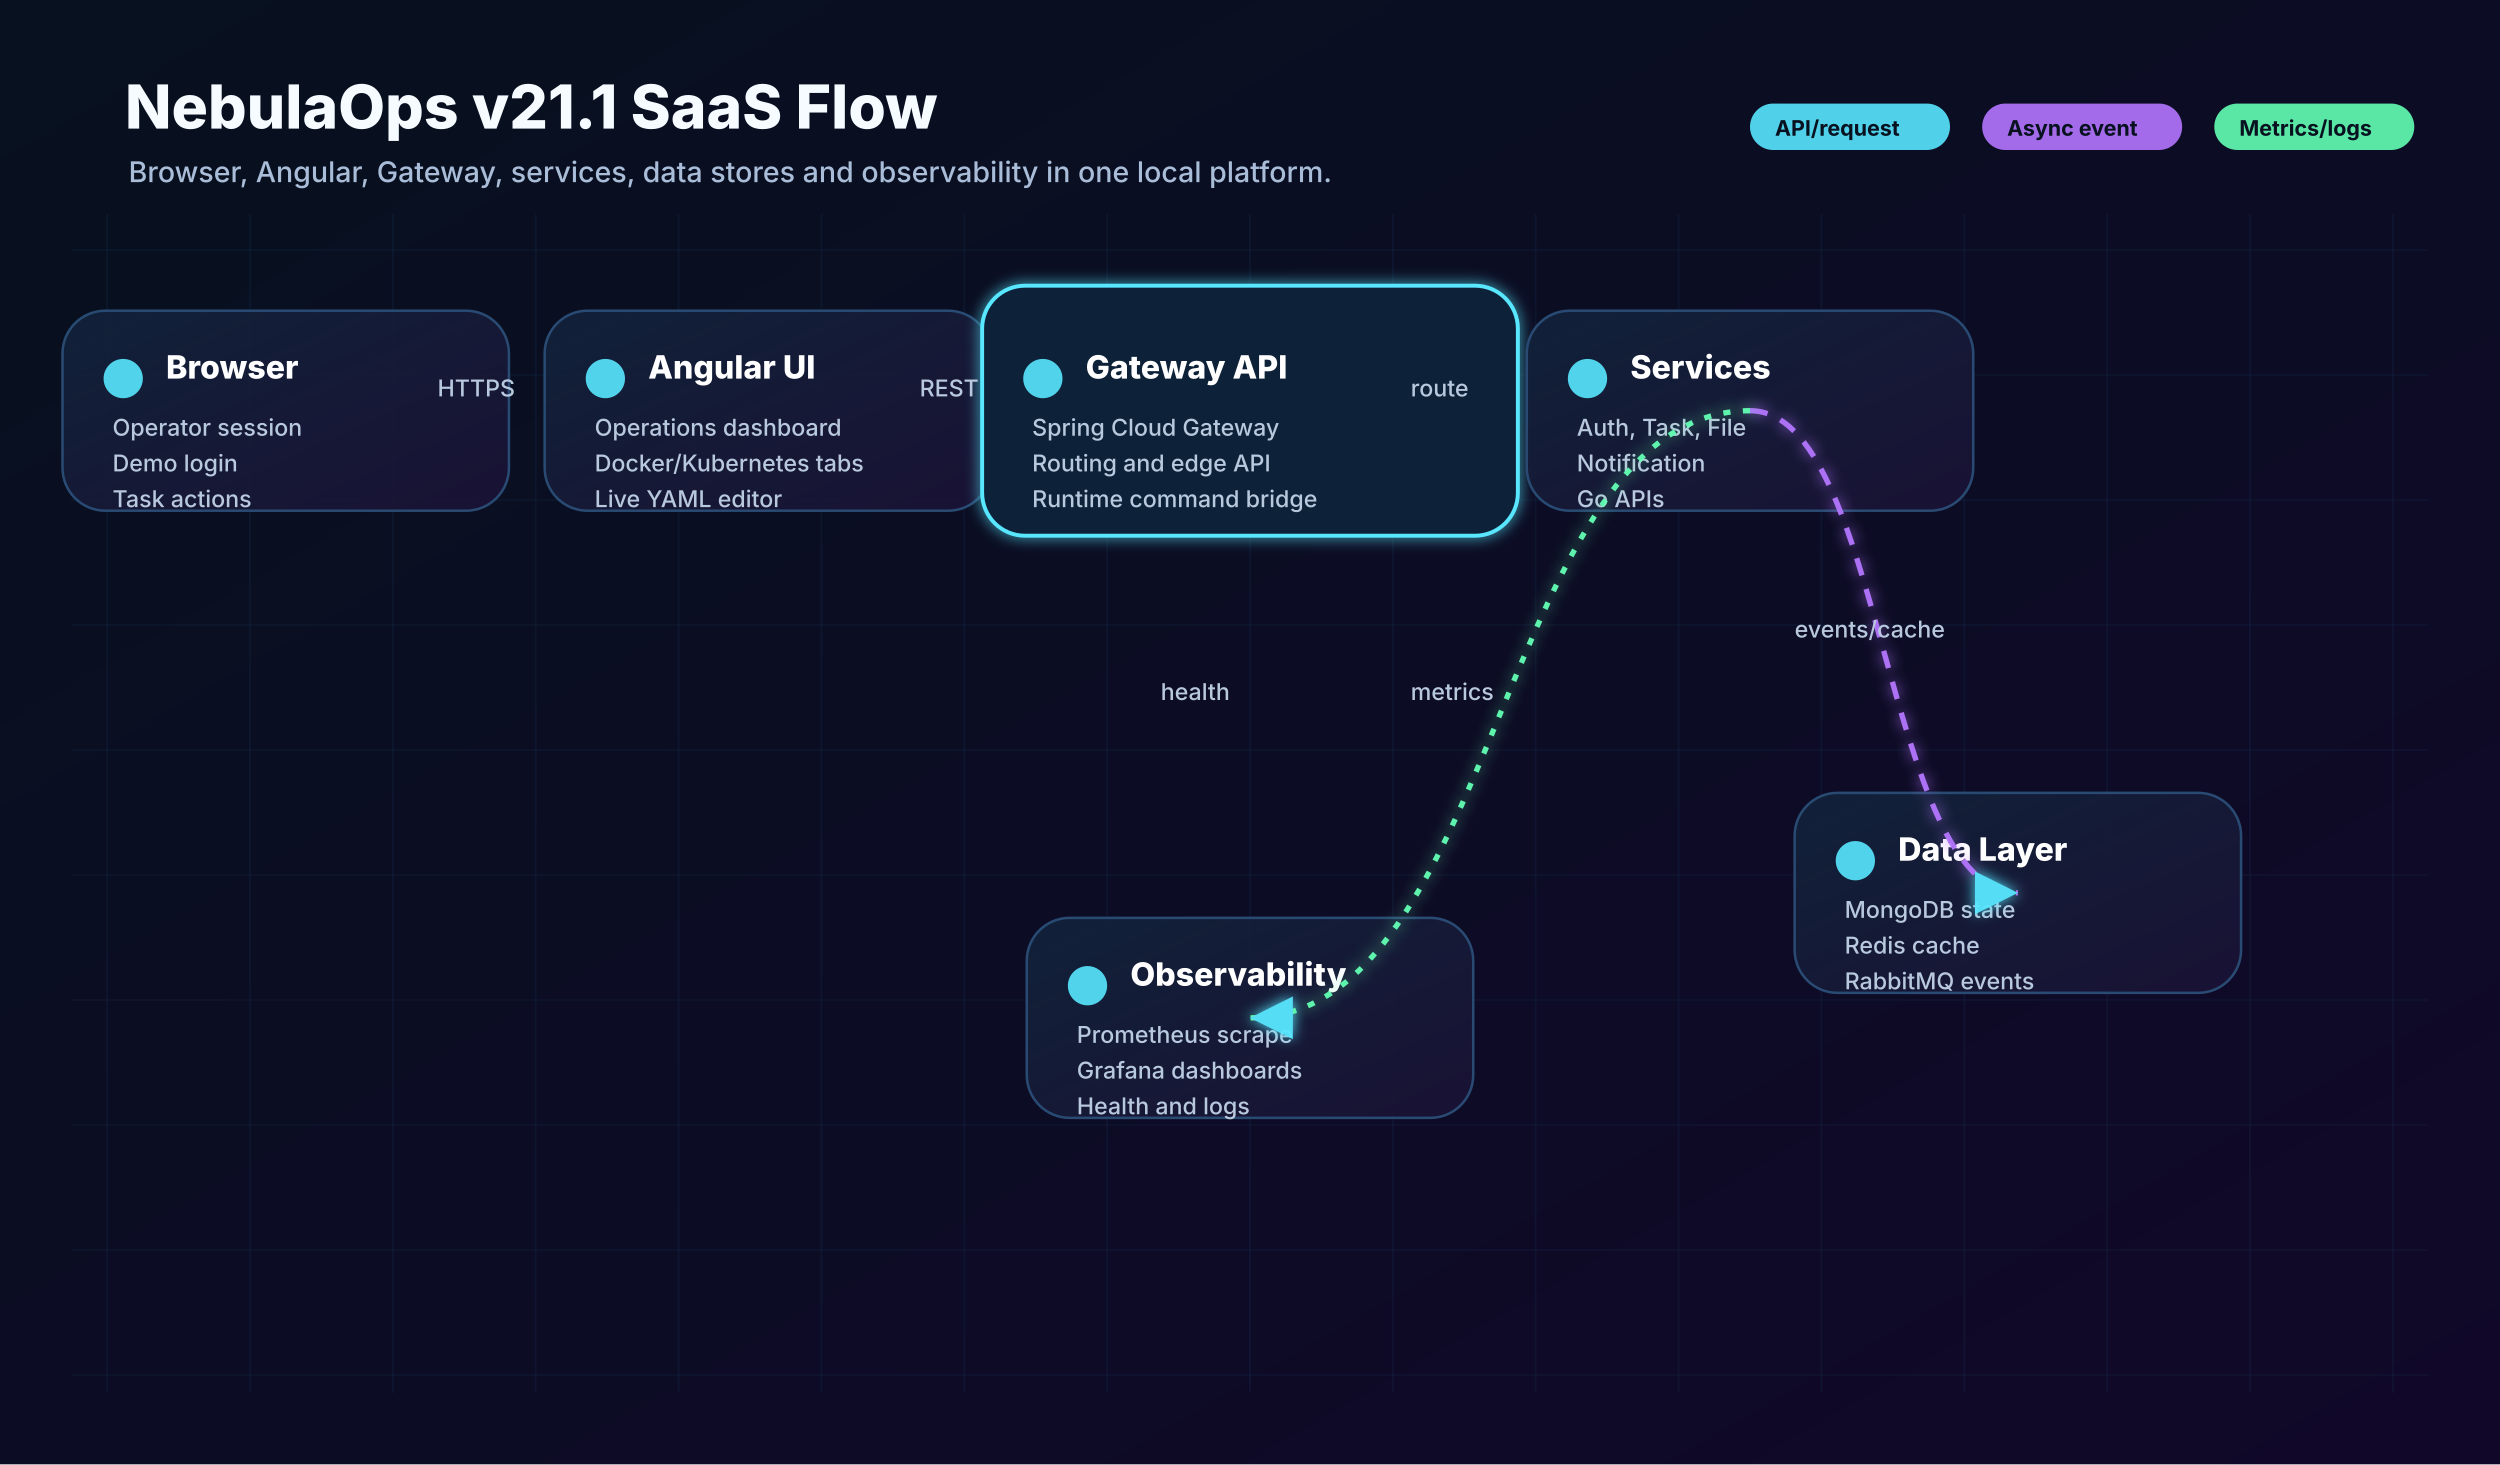
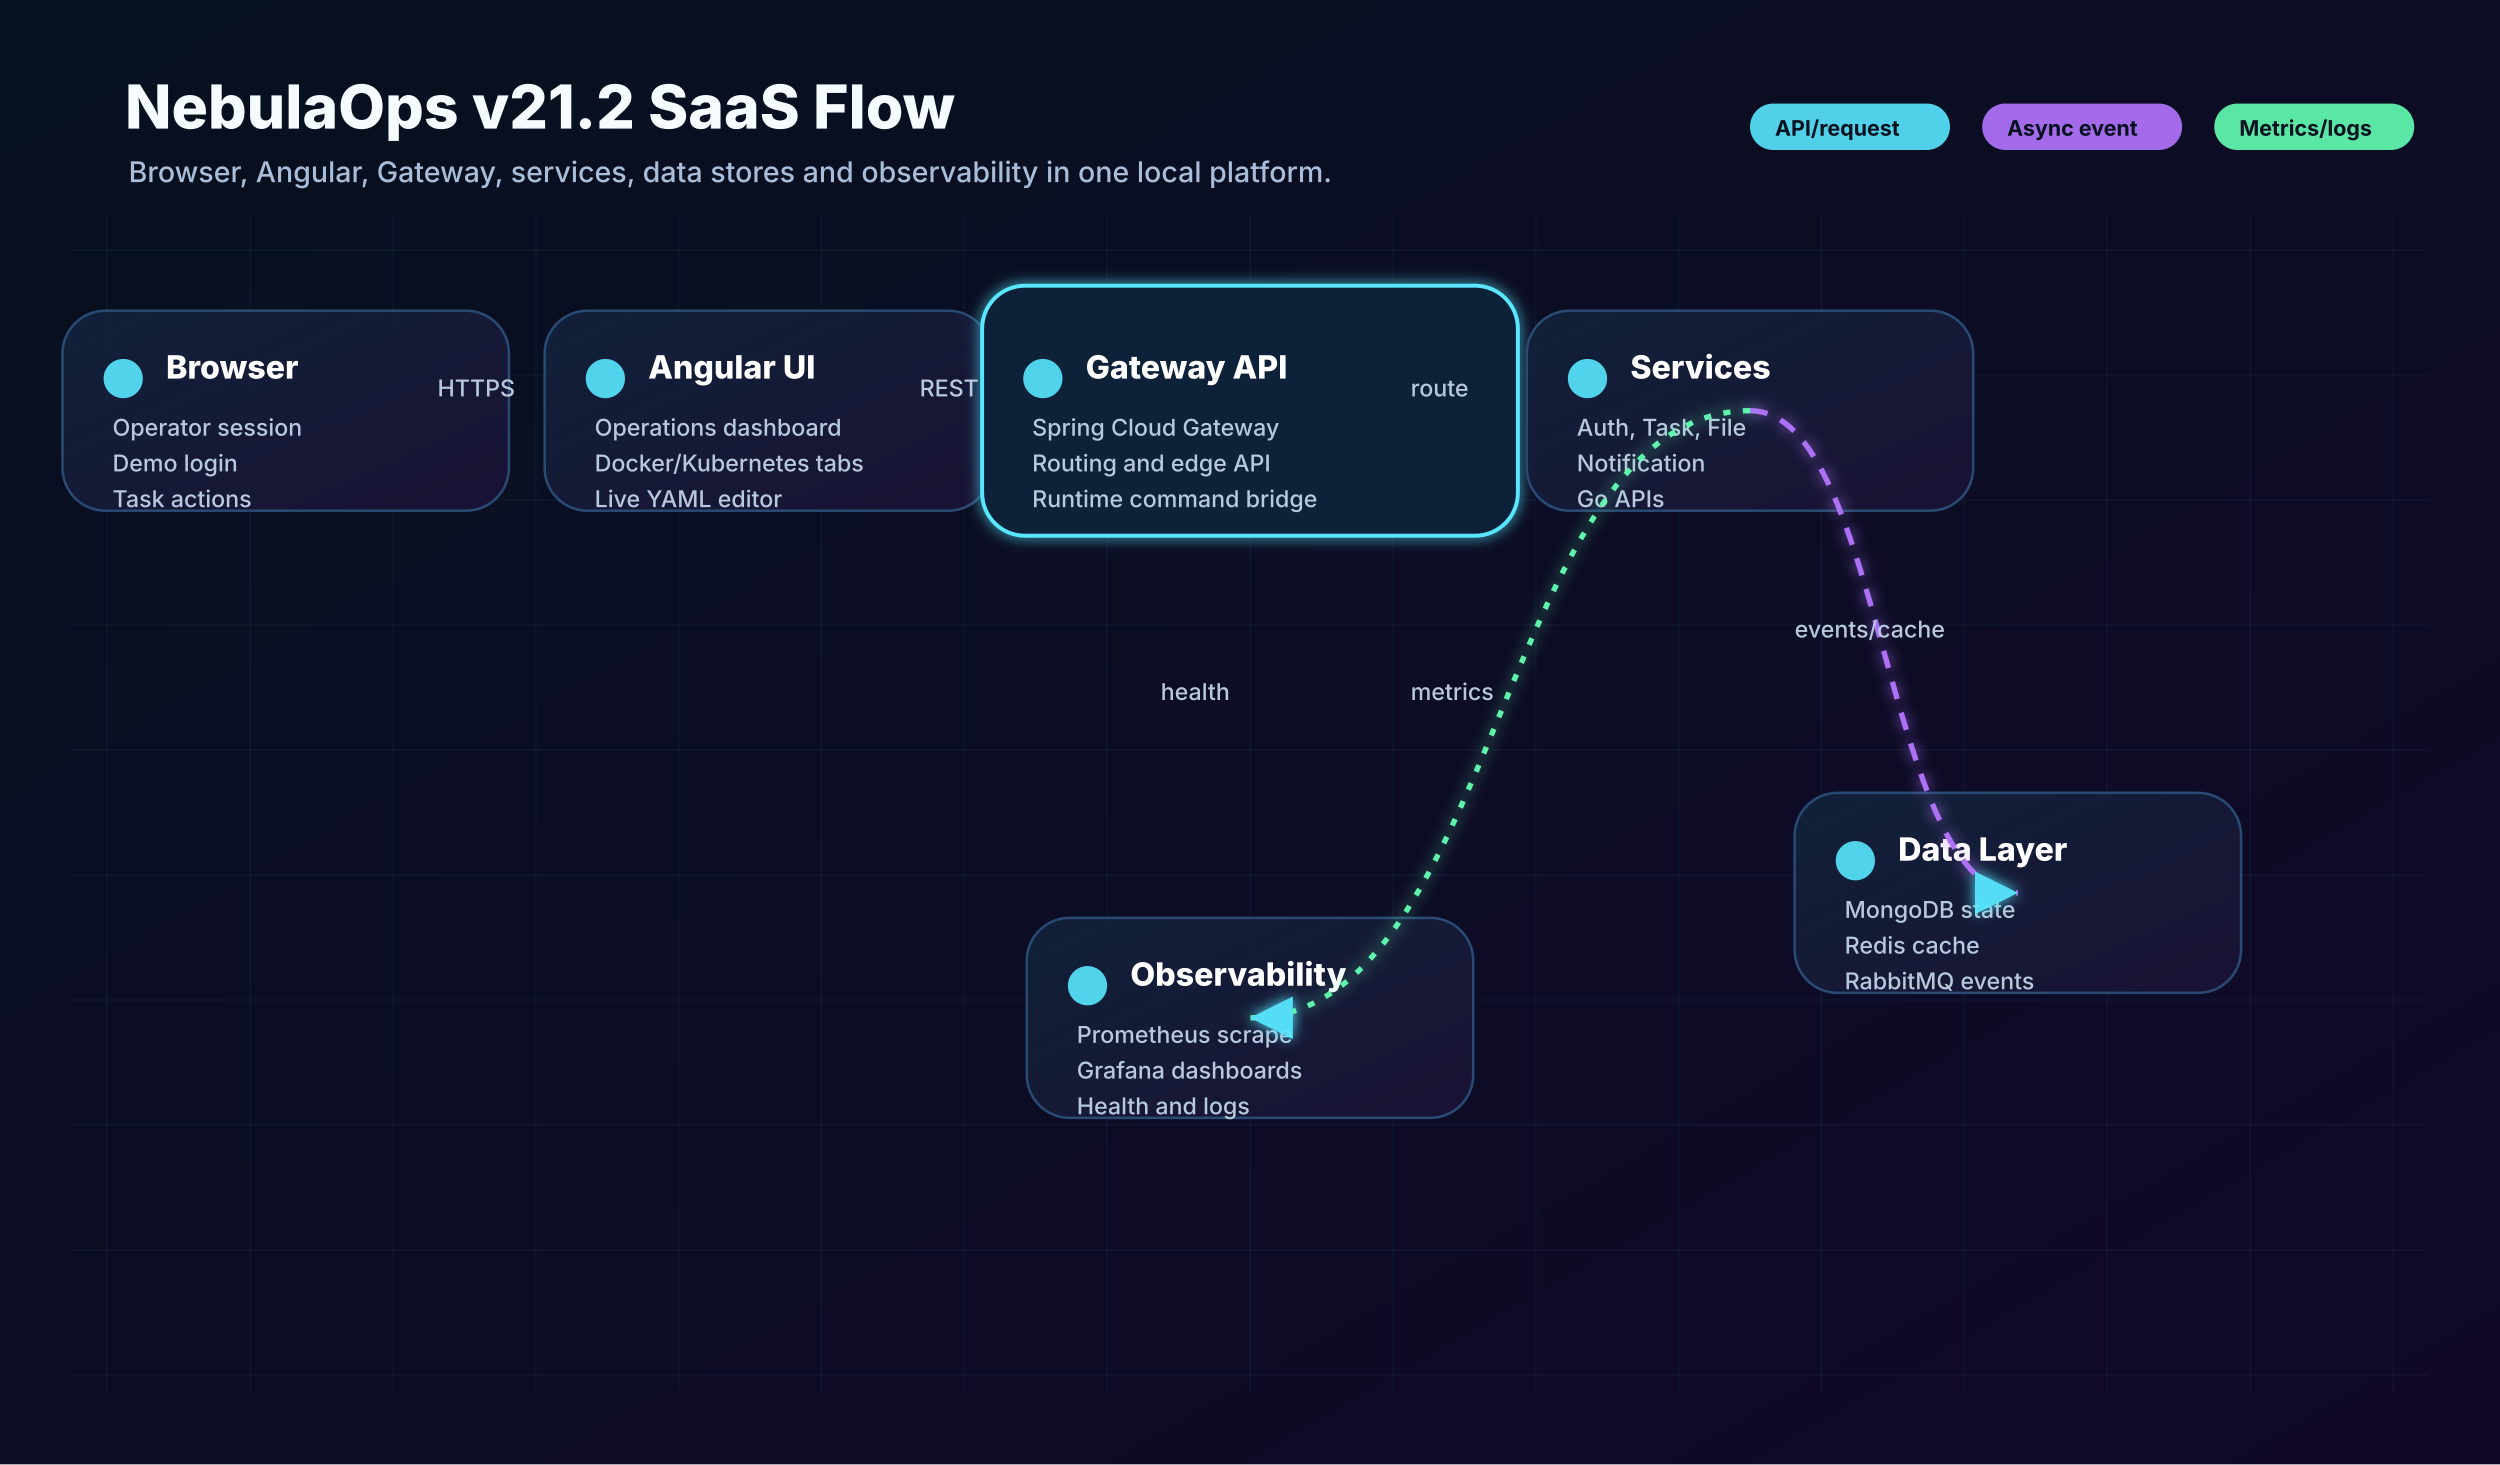
- <svg xmlns="http://www.w3.org/2000/svg" viewBox="0 0 1400 820" role="img" aria-label="NebulaOps v21.1 SaaS Flow">
+ <svg xmlns="http://www.w3.org/2000/svg" viewBox="0 0 1400 820" role="img" aria-label="NebulaOps v21.2 SaaS Flow">
  <defs>
    <linearGradient id="bg" x1="0" y1="0" x2="1" y2="1">
      <stop offset="0" stop-color="#07111f" />
      <stop offset="1" stop-color="#110829" />
    </linearGradient>
    <linearGradient id="card" x1="0" y1="0" x2="1" y2="1">
      <stop offset="0" stop-color="#11233a" stop-opacity=".92" />
      <stop offset="1" stop-color="#1a1235" stop-opacity=".92" />
    </linearGradient>
    <filter id="glow">
      <feGaussianBlur stdDeviation="4" result="b" />
      <feMerge>
        <feMergeNode in="b" />
        <feMergeNode in="SourceGraphic" />
      </feMerge>
    </filter>
    <marker id="arrow" markerWidth="12" markerHeight="12" refX="10" refY="6" orient="auto">
      <path d="M2,2 L10,6 L2,10 Z" fill="#58e7ff" />
    </marker>
    <style>
        .title{font:800 34px Inter,Segoe UI,Arial;fill:#f5fbff}.sub{font:500 16px Inter,Segoe UI,Arial;fill:#a9bdd8}.label{font:800 18px Inter,Segoe UI,Arial;fill:#fff}.small{font:500 13px Inter,Segoe UI,Arial;fill:#b8c8dd}.chip{font:700 12px Inter,Segoe UI,Arial;fill:#07111f}.panel{fill:url(#card);stroke:#294b73;stroke-width:1.4;rx:24}.core{fill:#0c2037;stroke:#58e7ff;stroke-width:2.2;filter:url(#glow)}.api{stroke:#58e7ff}.event{stroke:#b476ff;stroke-dasharray:10 8}.metric{stroke:#63ffb3;stroke-dasharray:4 7}.flow{fill:none;stroke-width:3;marker-end:url(#arrow);filter:url(#glow);opacity:.95}.pulse{animation:pulse 2.8s ease-in-out infinite}.dash{animation:dash 7s linear infinite}@keyframes pulse{0%,100%{opacity:.55}50%{opacity:1}}@keyframes dash{to{stroke-dashoffset:-160}}
      </style>
  </defs>
  <rect width="1400" height="820" fill="url(#bg)" />
  <path d="M60 120 V780" stroke="#163150" stroke-opacity=".25" />
  <path d="M140 120 V780" stroke="#163150" stroke-opacity=".25" />
  <path d="M220 120 V780" stroke="#163150" stroke-opacity=".25" />
  <path d="M300 120 V780" stroke="#163150" stroke-opacity=".25" />
  <path d="M380 120 V780" stroke="#163150" stroke-opacity=".25" />
  <path d="M460 120 V780" stroke="#163150" stroke-opacity=".25" />
  <path d="M540 120 V780" stroke="#163150" stroke-opacity=".25" />
  <path d="M620 120 V780" stroke="#163150" stroke-opacity=".25" />
  <path d="M700 120 V780" stroke="#163150" stroke-opacity=".25" />
  <path d="M780 120 V780" stroke="#163150" stroke-opacity=".25" />
  <path d="M860 120 V780" stroke="#163150" stroke-opacity=".25" />
  <path d="M940 120 V780" stroke="#163150" stroke-opacity=".25" />
  <path d="M1020 120 V780" stroke="#163150" stroke-opacity=".25" />
  <path d="M1100 120 V780" stroke="#163150" stroke-opacity=".25" />
  <path d="M1180 120 V780" stroke="#163150" stroke-opacity=".25" />
  <path d="M1260 120 V780" stroke="#163150" stroke-opacity=".25" />
  <path d="M1340 120 V780" stroke="#163150" stroke-opacity=".25" />
  <path d="M40 140 H1360" stroke="#163150" stroke-opacity=".22" />
  <path d="M40 210 H1360" stroke="#163150" stroke-opacity=".22" />
  <path d="M40 280 H1360" stroke="#163150" stroke-opacity=".22" />
  <path d="M40 350 H1360" stroke="#163150" stroke-opacity=".22" />
  <path d="M40 420 H1360" stroke="#163150" stroke-opacity=".22" />
  <path d="M40 490 H1360" stroke="#163150" stroke-opacity=".22" />
  <path d="M40 560 H1360" stroke="#163150" stroke-opacity=".22" />
  <path d="M40 630 H1360" stroke="#163150" stroke-opacity=".22" />
  <path d="M40 700 H1360" stroke="#163150" stroke-opacity=".22" />
  <path d="M40 770 H1360" stroke="#163150" stroke-opacity=".22" />
-   <text x="70" y="72" class="title">NebulaOps v21.1 SaaS Flow</text>
+   <text x="70" y="72" class="title">NebulaOps v21.2 SaaS Flow</text>
  <text x="72" y="102" class="sub">Browser, Angular, Gateway, services, data stores and observability in one local
        platform.
    </text>
  <g class="pulse">
    <rect x="35.0" y="174.0" width="250" height="112" class="panel" rx="24" />
    <circle cx="69.0" cy="212" r="11" fill="#58e7ff" opacity=".9" />
    <text x="93.0" y="212" class="label">Browser</text>
    <text x="63.0" y="244" class="small">Operator session</text>
    <text x="63.0" y="264" class="small">Demo login</text>
    <text x="63.0" y="284" class="small">Task actions</text>
  </g>
  <g class="pulse">
    <rect x="305.0" y="174.0" width="250" height="112" class="panel" rx="24" />
    <circle cx="339.0" cy="212" r="11" fill="#58e7ff" opacity=".9" />
    <text x="363.0" y="212" class="label">Angular UI</text>
    <text x="333.0" y="244" class="small">Operations dashboard</text>
    <text x="333.0" y="264" class="small">Docker/Kubernetes tabs</text>
    <text x="333.0" y="284" class="small">Live YAML editor</text>
  </g>
  <g class="pulse">
    <rect x="550.0" y="160.0" width="300" height="140" class="core" rx="24" />
    <circle cx="584.0" cy="212" r="11" fill="#58e7ff" opacity=".9" />
    <text x="608.0" y="212" class="label">Gateway API</text>
    <text x="578.0" y="244" class="small">Spring Cloud Gateway</text>
    <text x="578.0" y="264" class="small">Routing and edge API</text>
    <text x="578.0" y="284" class="small">Runtime command bridge</text>
  </g>
  <g class="pulse">
    <rect x="855.0" y="174.0" width="250" height="112" class="panel" rx="24" />
    <circle cx="889.0" cy="212" r="11" fill="#58e7ff" opacity=".9" />
    <text x="913.0" y="212" class="label">Services</text>
    <text x="883.0" y="244" class="small">Auth, Task, File</text>
    <text x="883.0" y="264" class="small">Notification</text>
    <text x="883.0" y="284" class="small">Go APIs</text>
  </g>
  <g class="pulse">
    <rect x="1005.0" y="444.0" width="250" height="112" class="panel" rx="24" />
    <circle cx="1039.0" cy="482" r="11" fill="#58e7ff" opacity=".9" />
    <text x="1063.0" y="482" class="label">Data Layer</text>
    <text x="1033.0" y="514" class="small">MongoDB state</text>
    <text x="1033.0" y="534" class="small">Redis cache</text>
    <text x="1033.0" y="554" class="small">RabbitMQ events</text>
  </g>
  <g class="pulse">
    <rect x="575.0" y="514.0" width="250" height="112" class="panel" rx="24" />
    <circle cx="609.0" cy="552" r="11" fill="#58e7ff" opacity=".9" />
    <text x="633.0" y="552" class="label">Observability</text>
    <text x="603.0" y="584" class="small">Prometheus scrape</text>
    <text x="603.0" y="604" class="small">Grafana dashboards</text>
    <text x="603.0" y="624" class="small">Health and logs</text>
  </g>
  <path class="flow dash api" d="M160 230 C 295.0 230, 295.0 230, 430 230" />
  <text x="245.0" y="222.0" class="small">HTTPS</text>
  <path class="flow dash api" d="M430 230 C 565.0 230, 565.0 230, 700 230" />
  <text x="515.0" y="222.0" class="small">REST</text>
  <path class="flow dash api" d="M700 230 C 840.0 230, 840.0 230, 980 230" />
  <text x="790.0" y="222.0" class="small">route</text>
  <path class="flow dash event" d="M980 230 C 1055.0 230, 1055.0 500, 1130 500" />
  <text x="1005.0" y="357.0" class="small">events/cache</text>
  <path class="flow dash metric" d="M980 230 C 840.0 230, 840.0 570, 700 570" />
  <text x="790.0" y="392.0" class="small">metrics</text>
  <path class="flow dash metric" d="M700 230 C 700.0 230, 700.0 570, 700 570" />
  <text x="650.0" y="392.0" class="small">health</text>
  <rect x="980" y="58" width="112" height="26" rx="13" fill="#58e7ff" opacity=".9" />
  <text x="994" y="76" class="chip">API/request</text>
  <rect x="1110" y="58" width="112" height="26" rx="13" fill="#b476ff" opacity=".9" />
  <text x="1124" y="76" class="chip">Async event</text>
  <rect x="1240" y="58" width="112" height="26" rx="13" fill="#63ffb3" opacity=".9" />
  <text x="1254" y="76" class="chip">Metrics/logs</text>
</svg>
